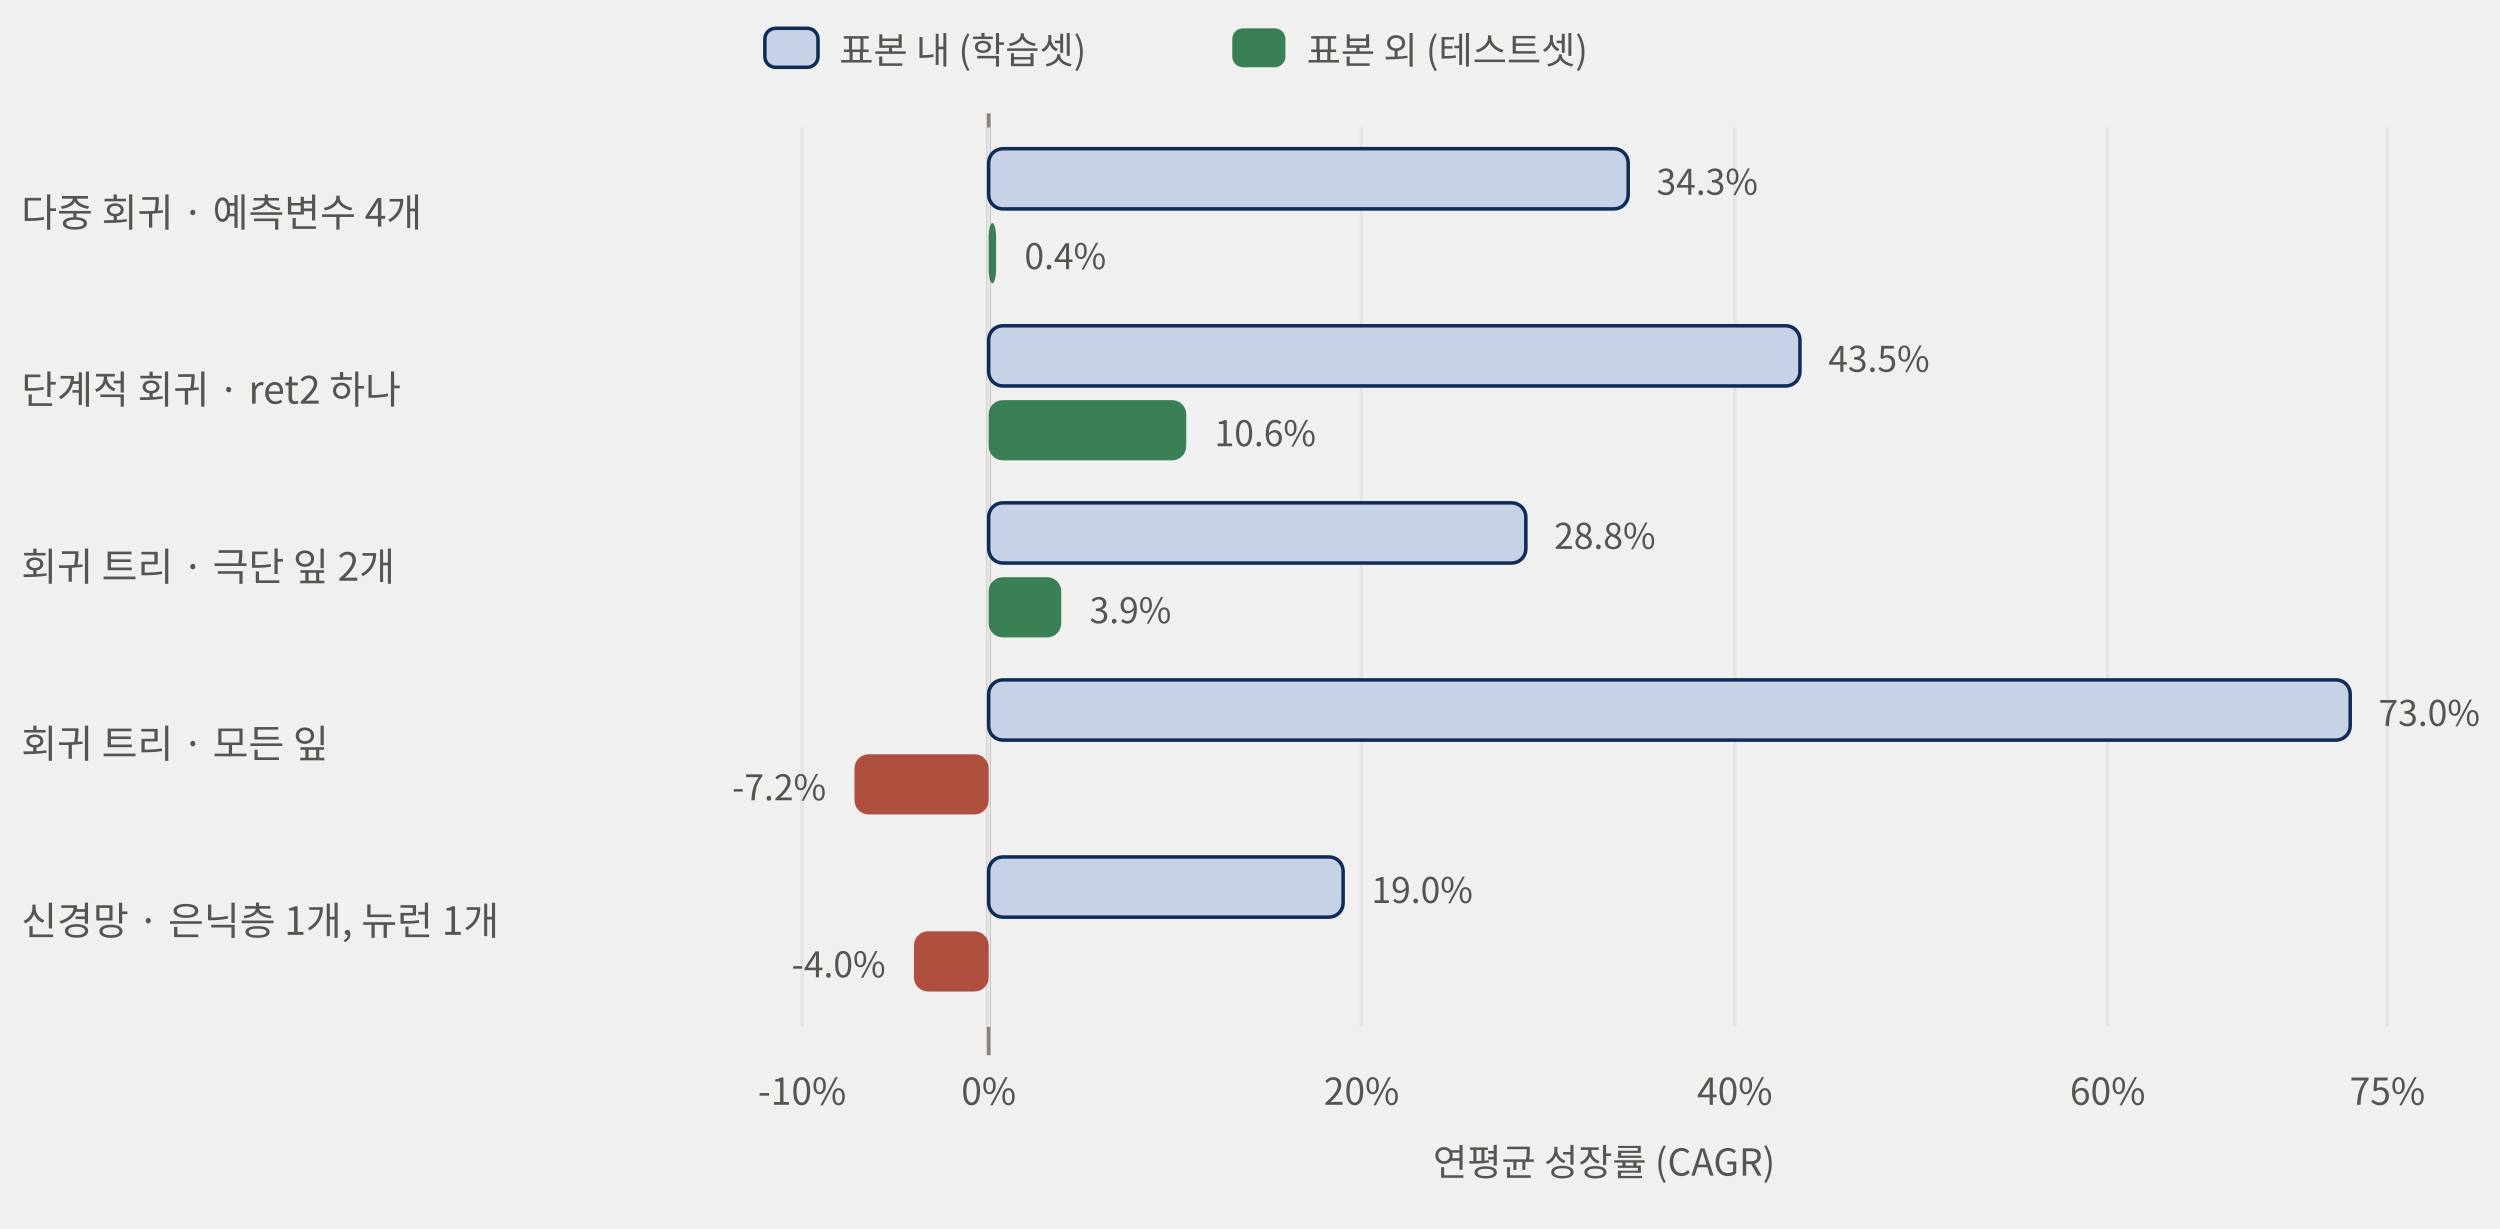
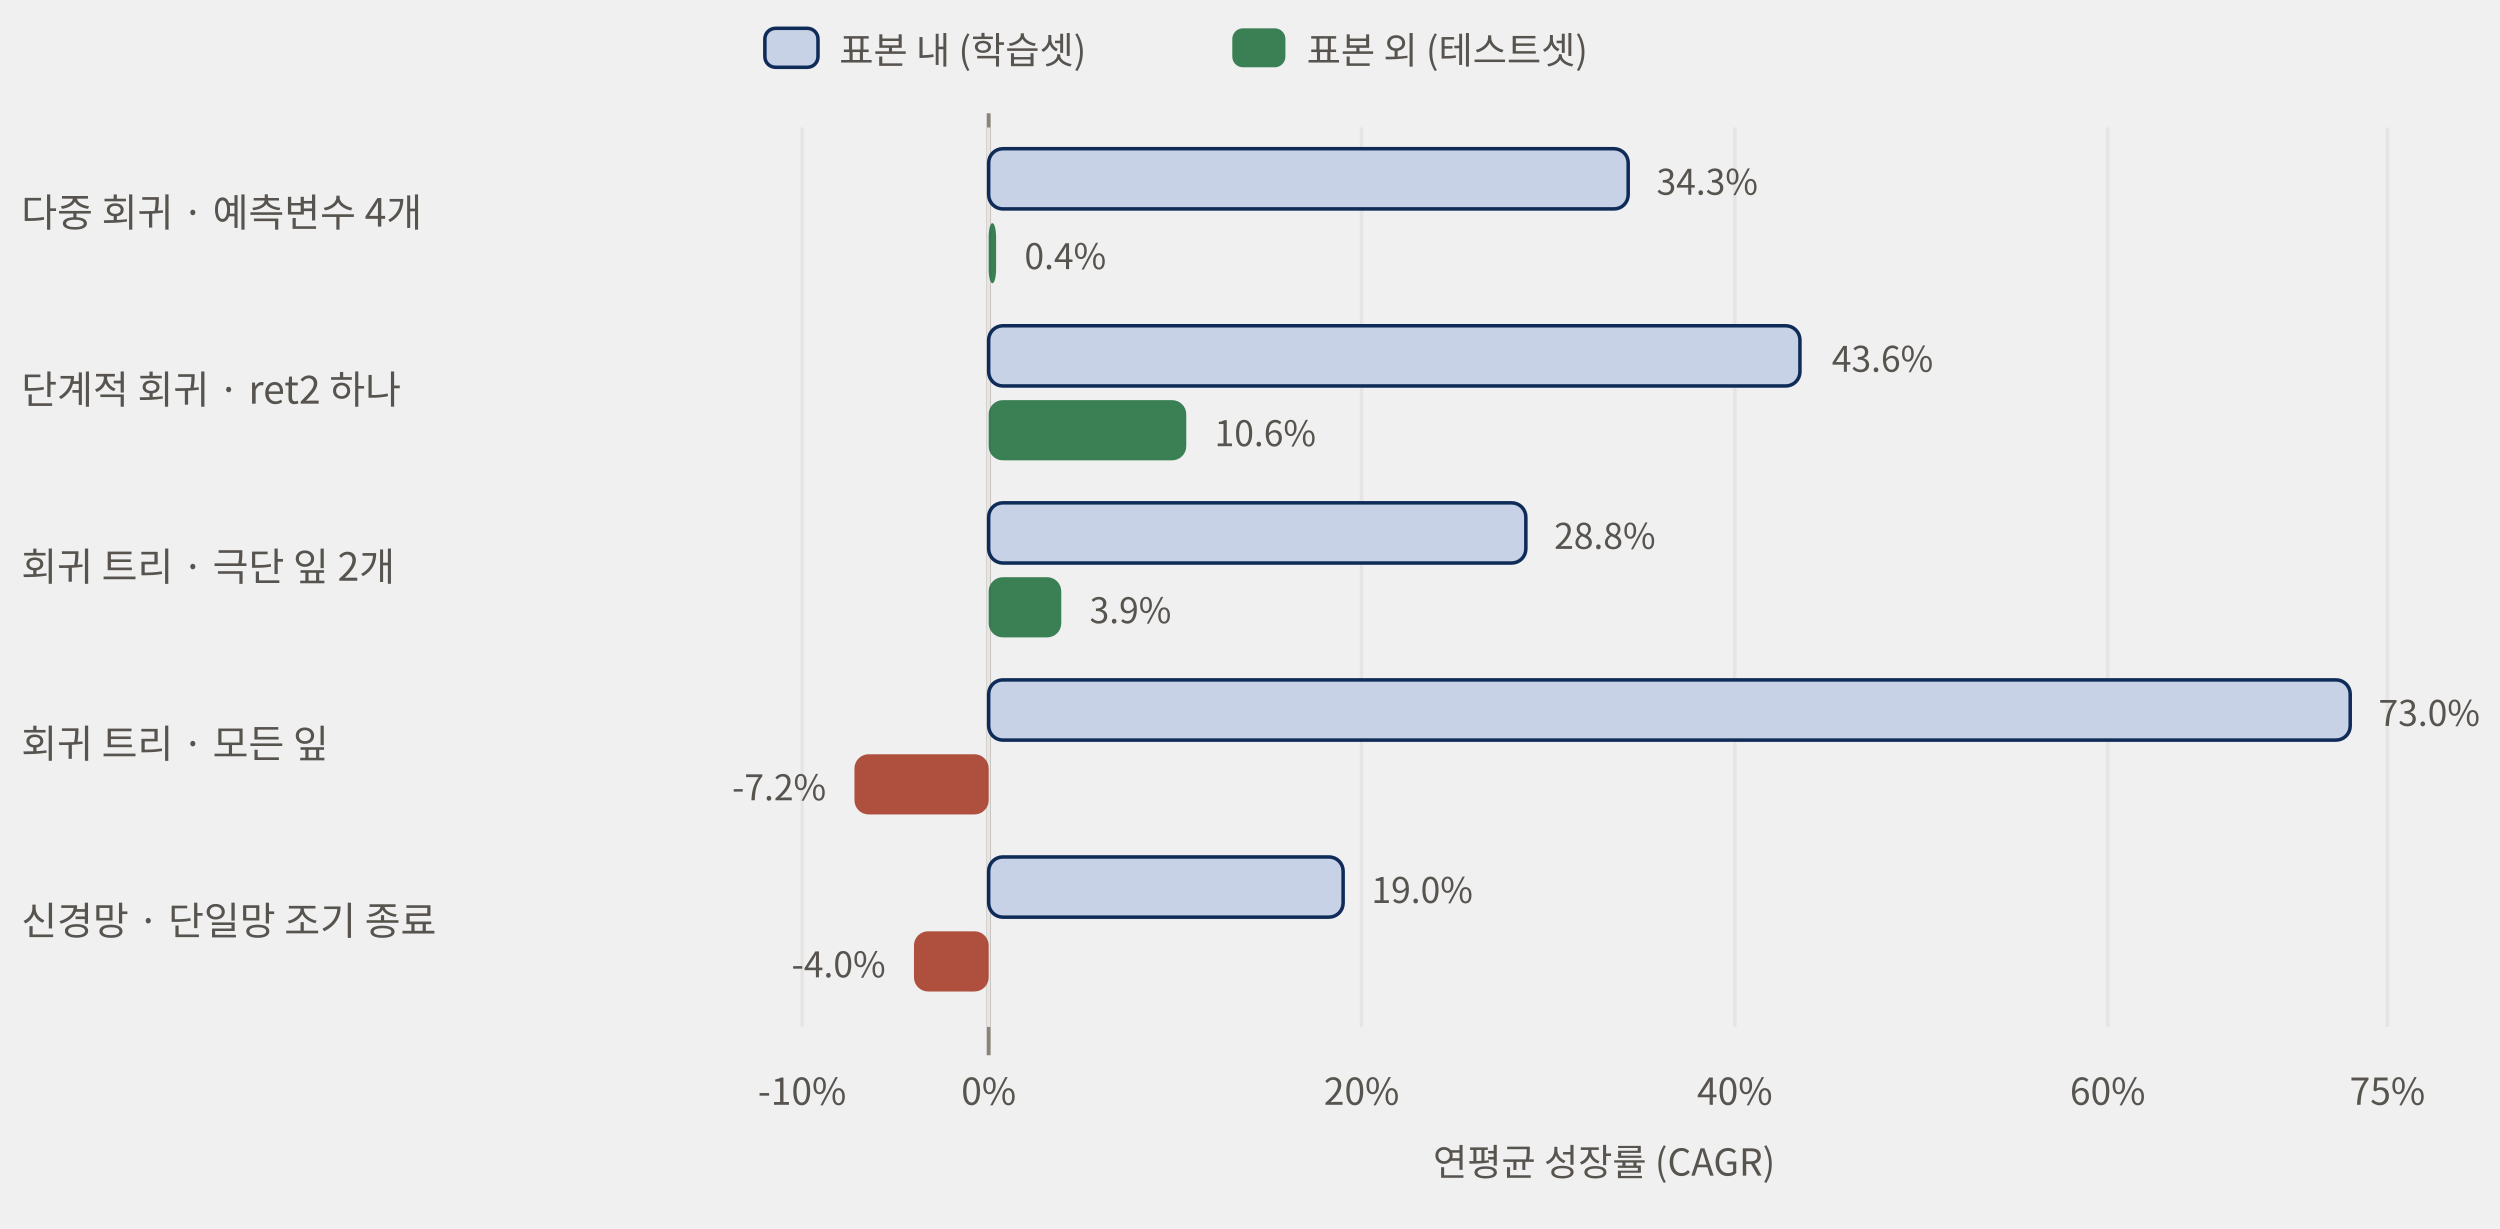
<svg xmlns="http://www.w3.org/2000/svg" viewBox="10 -6 706 347" font-family="Noto Sans CJK KR,Apple SD Gothic Neo,Malgun Gothic,Noto Sans KR,NanumGothic,Inter,system-ui,sans-serif" role="img">
  <defs>
    <marker id="ah" markerWidth="9" markerHeight="9" refX="7" refY="3" orient="auto">
      <path d="M0,0 L7,3 L0,6 Z" fill="#0F2C59" />
    </marker>
    <marker id="ahr" markerWidth="9" markerHeight="9" refX="7" refY="3" orient="auto">
      <path d="M0,0 L7,3 L0,6 Z" fill="#A3341F" />
    </marker>
    <marker id="ahg" markerWidth="9" markerHeight="9" refX="7" refY="3" orient="auto">
      <path d="M0,0 L7,3 L0,6 Z" fill="#1B6B3A" />
    </marker>
    <style>
      .t{fill:#0F0F10;font-size:13px;font-weight:700;text-anchor:middle}
      .tl{fill:#0F0F10;font-size:12.5px;font-weight:700;text-anchor:start}
      .s{fill:#57534E;font-size:10.5px;text-anchor:middle}
      .sl{fill:#57534E;font-size:10.5px;text-anchor:start}
      .sr{fill:#57534E;font-size:10.5px;text-anchor:end}
      .lab{fill:#0F2C59;font-size:11.5px;font-weight:700;text-anchor:middle}
      .labl{fill:#0F2C59;font-size:11.5px;font-weight:700;text-anchor:start}
      .box{fill:#fff;stroke:#0F2C59;stroke-width:1.4}
      .key{fill:#0F2C59;stroke:#0F2C59}
      .tk{fill:#fff;font-size:13px;font-weight:700;text-anchor:middle}
      .sk{fill:#C7D2E6;font-size:10.5px;text-anchor:middle}
      .good{fill:#E8F1EA;stroke:#1B6B3A;stroke-width:1.4}
      .goodt{fill:#1B6B3A;font-size:11px;font-weight:700;text-anchor:middle}
      .warn{fill:#FBEFEA;stroke:#A3341F;stroke-width:1.4}
      .warnt{fill:#A3341F;font-size:11px;font-weight:700;text-anchor:middle}
      .muted{fill:#F3F1EC;stroke:#8A8377;stroke-width:1.3}
      .mutedt{fill:#6B6357;font-size:10.5px;font-weight:700;text-anchor:middle}
      .a{stroke:#0F2C59;stroke-width:1.4;fill:none;marker-end:url(#ah)}
      .ar{stroke:#A3341F;stroke-width:1.4;fill:none;marker-end:url(#ahr)}
      .ag{stroke:#1B6B3A;stroke-width:1.4;fill:none;marker-end:url(#ahg)}
      .plain{stroke:#0F2C59;stroke-width:1.3;fill:none}
      .axis{stroke:#8A8377;stroke-width:1.1;fill:none}
      .grid{stroke:#E7E5E4;stroke-width:1;fill:none}
      .ln{stroke:#0F2C59;stroke-width:2.2;fill:none;stroke-linejoin:round;stroke-linecap:round}
      .lnr{stroke:#A3341F;stroke-width:2.2;fill:none;stroke-linejoin:round;stroke-linecap:round}
      .lng{stroke:#1B6B3A;stroke-width:2.2;fill:none;stroke-linejoin:round;stroke-linecap:round}
      .lnthin{stroke:#9AA9C4;stroke-width:1.1;fill:none;stroke-linejoin:round}
      .dash{stroke:#8A8377;stroke-width:1.2;fill:none;stroke-dasharray:5 4}
      .band{fill:#0F2C59;opacity:.07}
      .bandr{fill:#A3341F;opacity:.09}
      .edge{fill:none;stroke:#0F2C59;stroke-width:1.3}
      .halo{paint-order:stroke fill;stroke:#FAFAF9;stroke-width:3.5px;stroke-linejoin:round}
      .an-s{text-anchor:start}
      .an-m{text-anchor:middle}
      .an-e{text-anchor:end}
    </style>
  </defs>
  <rect x="226" y="2" width="15" height="11" rx="3" fill="#C7D2E6" stroke="#0F2C59" stroke-width="1" />
  <text class="sl" x="247" y="12" style="font-size:10.5px">표본 내 (학습셋)</text>
  <rect x="358" y="2" width="15" height="11" rx="3" fill="#1B6B3A" opacity=".85" />
  <text class="sl" x="379" y="12" style="font-size:10.5px">표본 외 (테스트셋)</text>
  <path class="axis" d="M289.2,26 V292" />
  <path class="grid" d="M236.5,30 V284" />
  <text class="s an-m" x="236.5" y="306">-10%</text>
  <path class="grid" d="M289.2,30 V284" />
  <text class="s an-m" x="289.2" y="306">0%</text>
  <path class="grid" d="M394.5,30 V284" />
  <text class="s an-m" x="394.5" y="306">20%</text>
  <path class="grid" d="M499.9,30 V284" />
  <text class="s an-m" x="499.9" y="306">40%</text>
  <path class="grid" d="M605.2,30 V284" />
  <text class="s an-m" x="605.2" y="306">60%</text>
  <path class="grid" d="M684.2,30 V284" />
  <text class="s an-m" x="684.2" y="306">75%</text>
  <text class="s an-m" x="463" y="326">연평균 성장률 (CAGR)</text>
  <text class="sl" x="16" y="58" style="font-size:11px">다중 회귀 · 예측변수 4개</text>
  <rect x="289.2" y="36" width="180.6" height="17" rx="4" fill="#C7D2E6" stroke="#0F2C59" stroke-width="1" />
  <text class="s an-s" x="477.8" y="49" style="font-size:10px">34.3%</text>
  <rect x="289.2" y="57" width="2.1" height="17" rx="4" fill="#1B6B3A" opacity=".85" />
  <text class="s an-s" x="299.3" y="70" style="font-size:10px">0.4%</text>
  <text class="sl" x="16" y="108" style="font-size:11px">단계적 회귀 · ret2 하나</text>
  <rect x="289.2" y="86" width="229.1" height="17" rx="4" fill="#C7D2E6" stroke="#0F2C59" stroke-width="1" />
-   <text class="s an-s" x="526.3" y="99" style="font-size:10px">43.5%</text>
+   <text class="s an-s" x="527.3" y="99" style="font-size:10px">43.6%</text>
  <rect x="289.2" y="107" width="55.8" height="17" rx="4" fill="#1B6B3A" opacity=".85" />
  <text class="s an-s" x="353.0" y="120" style="font-size:10px">10.6%</text>
  <text class="sl" x="16" y="158" style="font-size:11px">회귀 트리 · 극단 잎 2개</text>
  <rect x="289.2" y="136" width="151.7" height="17" rx="4" fill="#C7D2E6" stroke="#0F2C59" stroke-width="1" />
  <text class="s an-s" x="448.9" y="149" style="font-size:10px">28.8%</text>
  <rect x="289.2" y="157" width="20.5" height="17" rx="4" fill="#1B6B3A" opacity=".85" />
  <text class="s an-s" x="317.7" y="170" style="font-size:10px">3.9%</text>
  <text class="sl" x="16" y="208" style="font-size:11px">회귀 트리 · 모든 잎</text>
  <rect x="289.2" y="186" width="384.5" height="17" rx="4" fill="#C7D2E6" stroke="#0F2C59" stroke-width="1" />
  <text class="s an-s" x="681.7" y="199" style="font-size:10px">73.0%</text>
  <rect x="251.3" y="207" width="37.9" height="17" rx="4" fill="#A3341F" opacity=".85" />
  <text class="s an-e" x="243.3" y="220" style="font-size:10px">-7.2%</text>
-   <text class="sl" x="16" y="258" style="font-size:11px">신경망 · 은닉층 1개, 뉴런 1개</text>
+   <text class="sl" x="16" y="258" style="font-size:11px">신경망 · 단일망 조기 종료</text>
  <rect x="289.2" y="236" width="100.1" height="17" rx="4" fill="#C7D2E6" stroke="#0F2C59" stroke-width="1" />
  <text class="s an-s" x="397.3" y="249" style="font-size:10px">19.0%</text>
  <rect x="268.1" y="257" width="21.1" height="17" rx="4" fill="#A3341F" opacity=".85" />
  <text class="s an-e" x="260.1" y="270" style="font-size:10px">-4.0%</text>
</svg>
